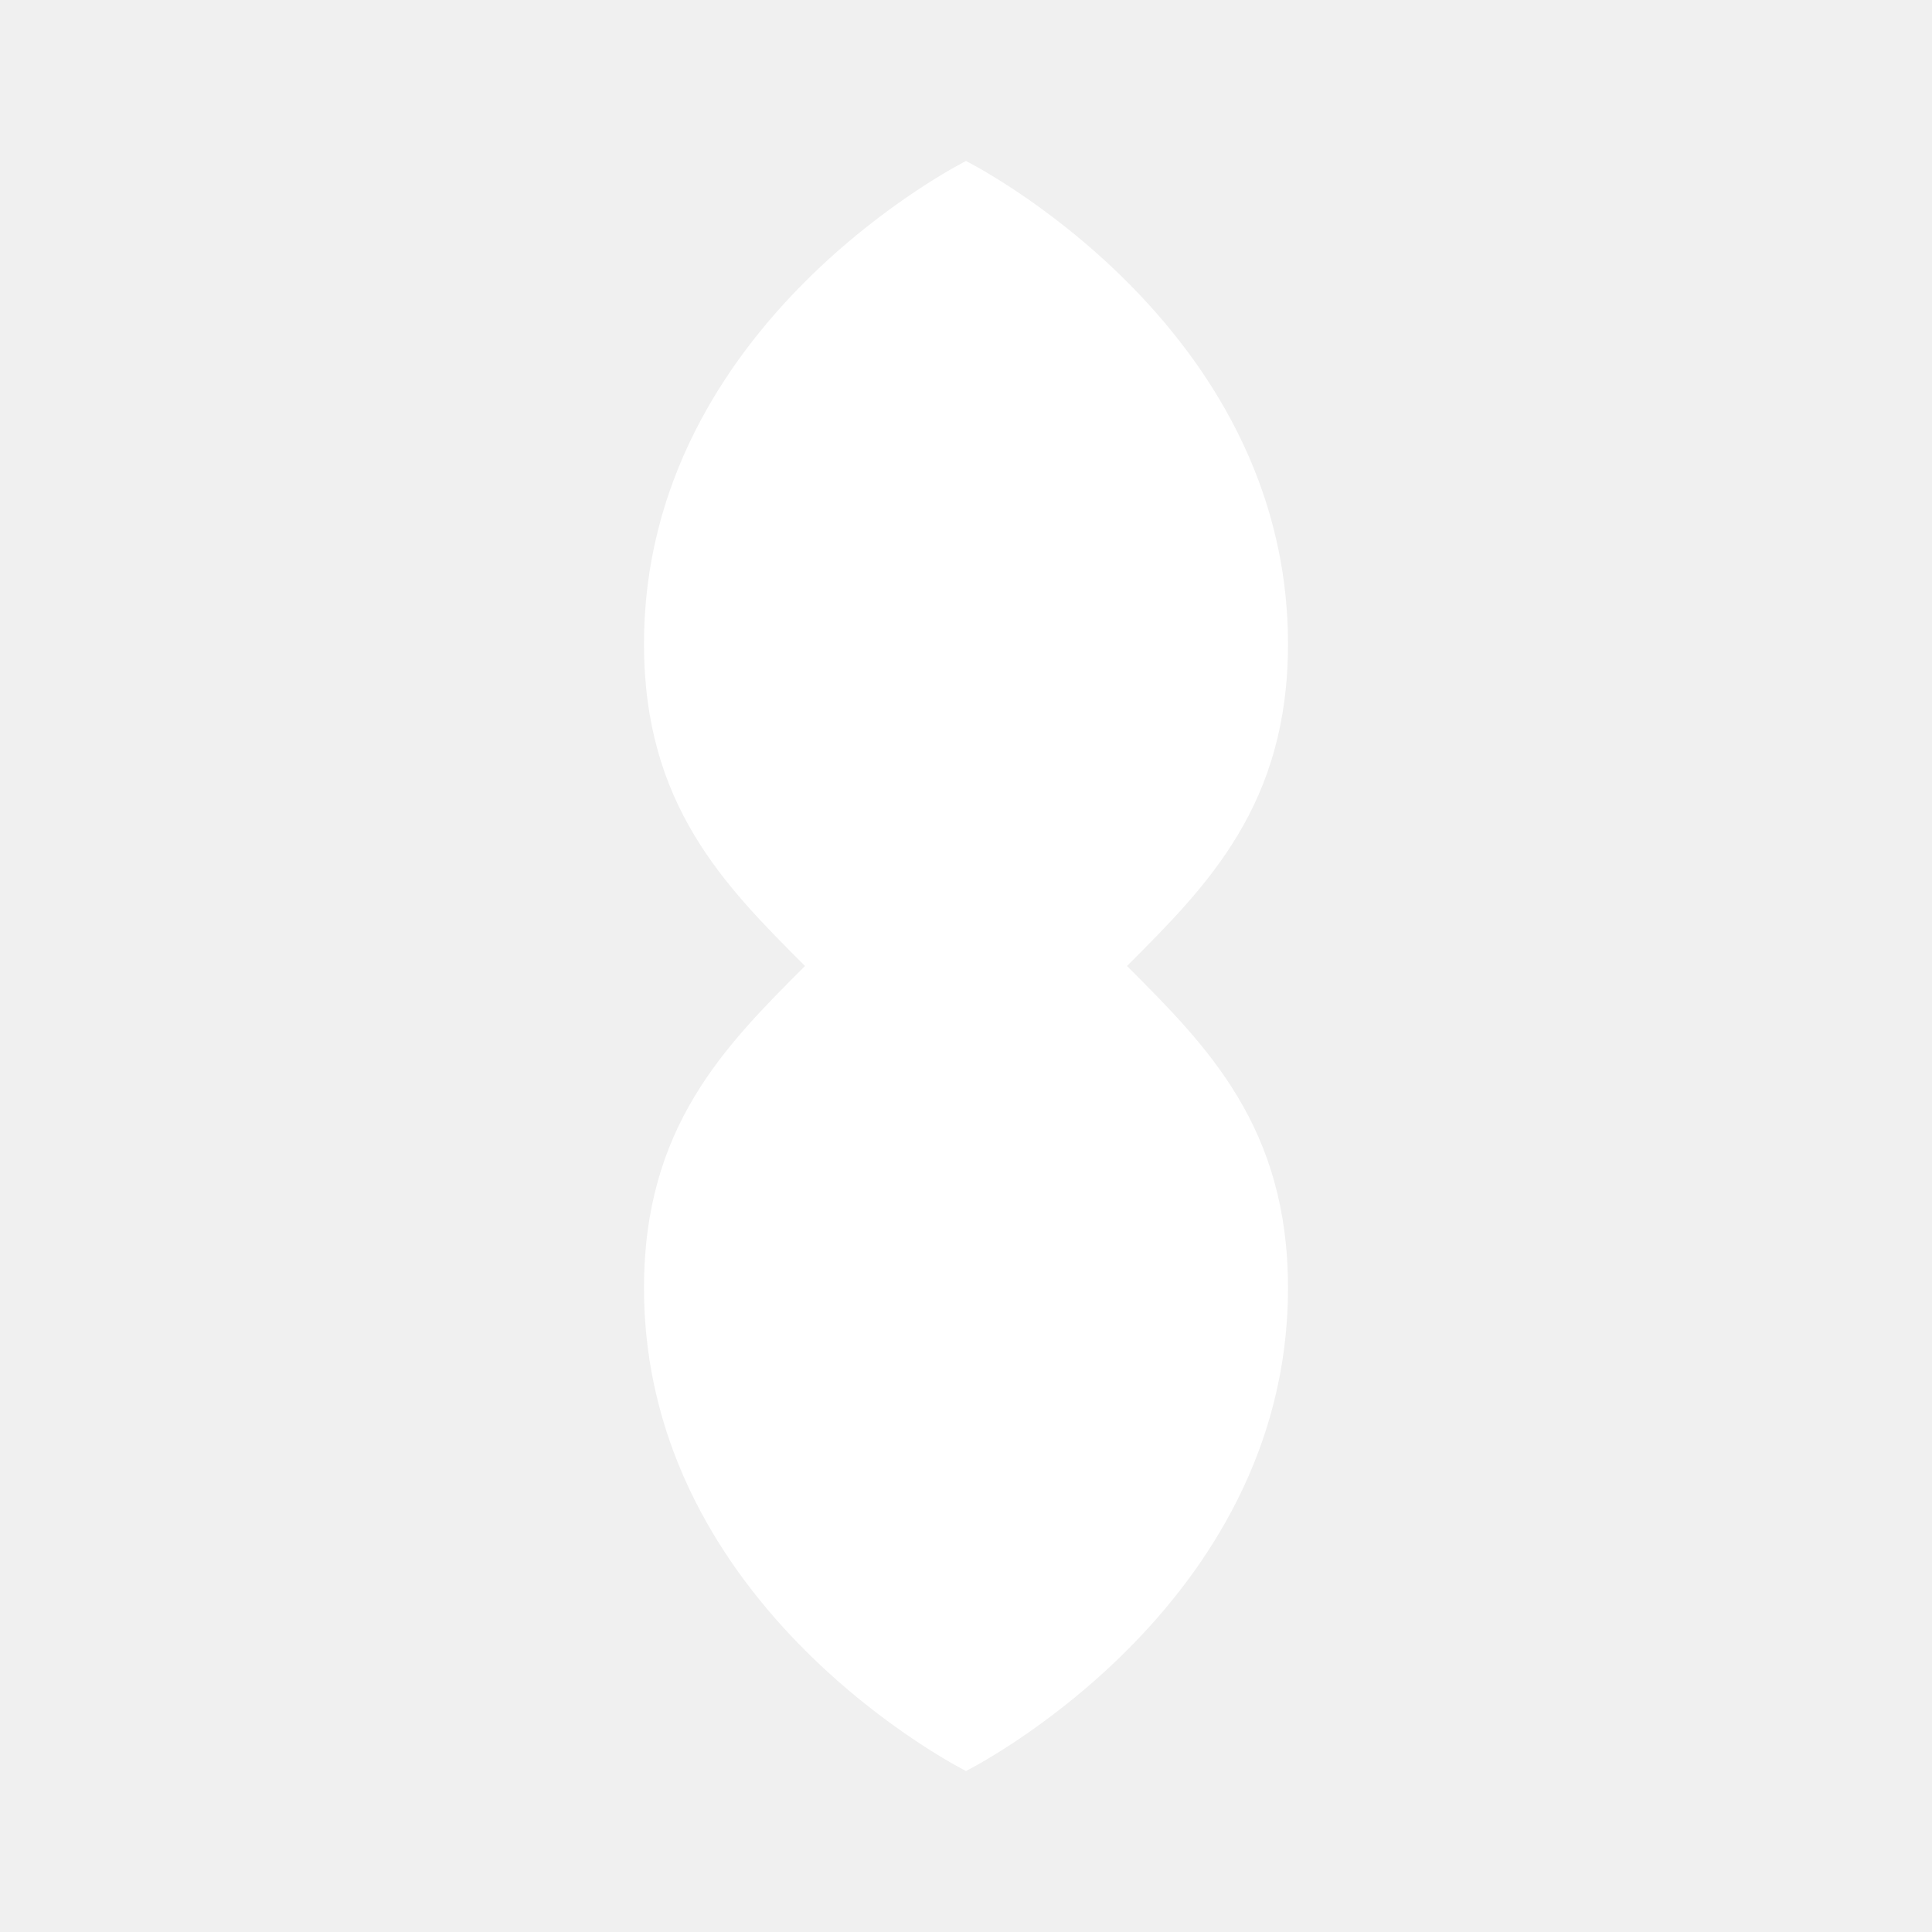
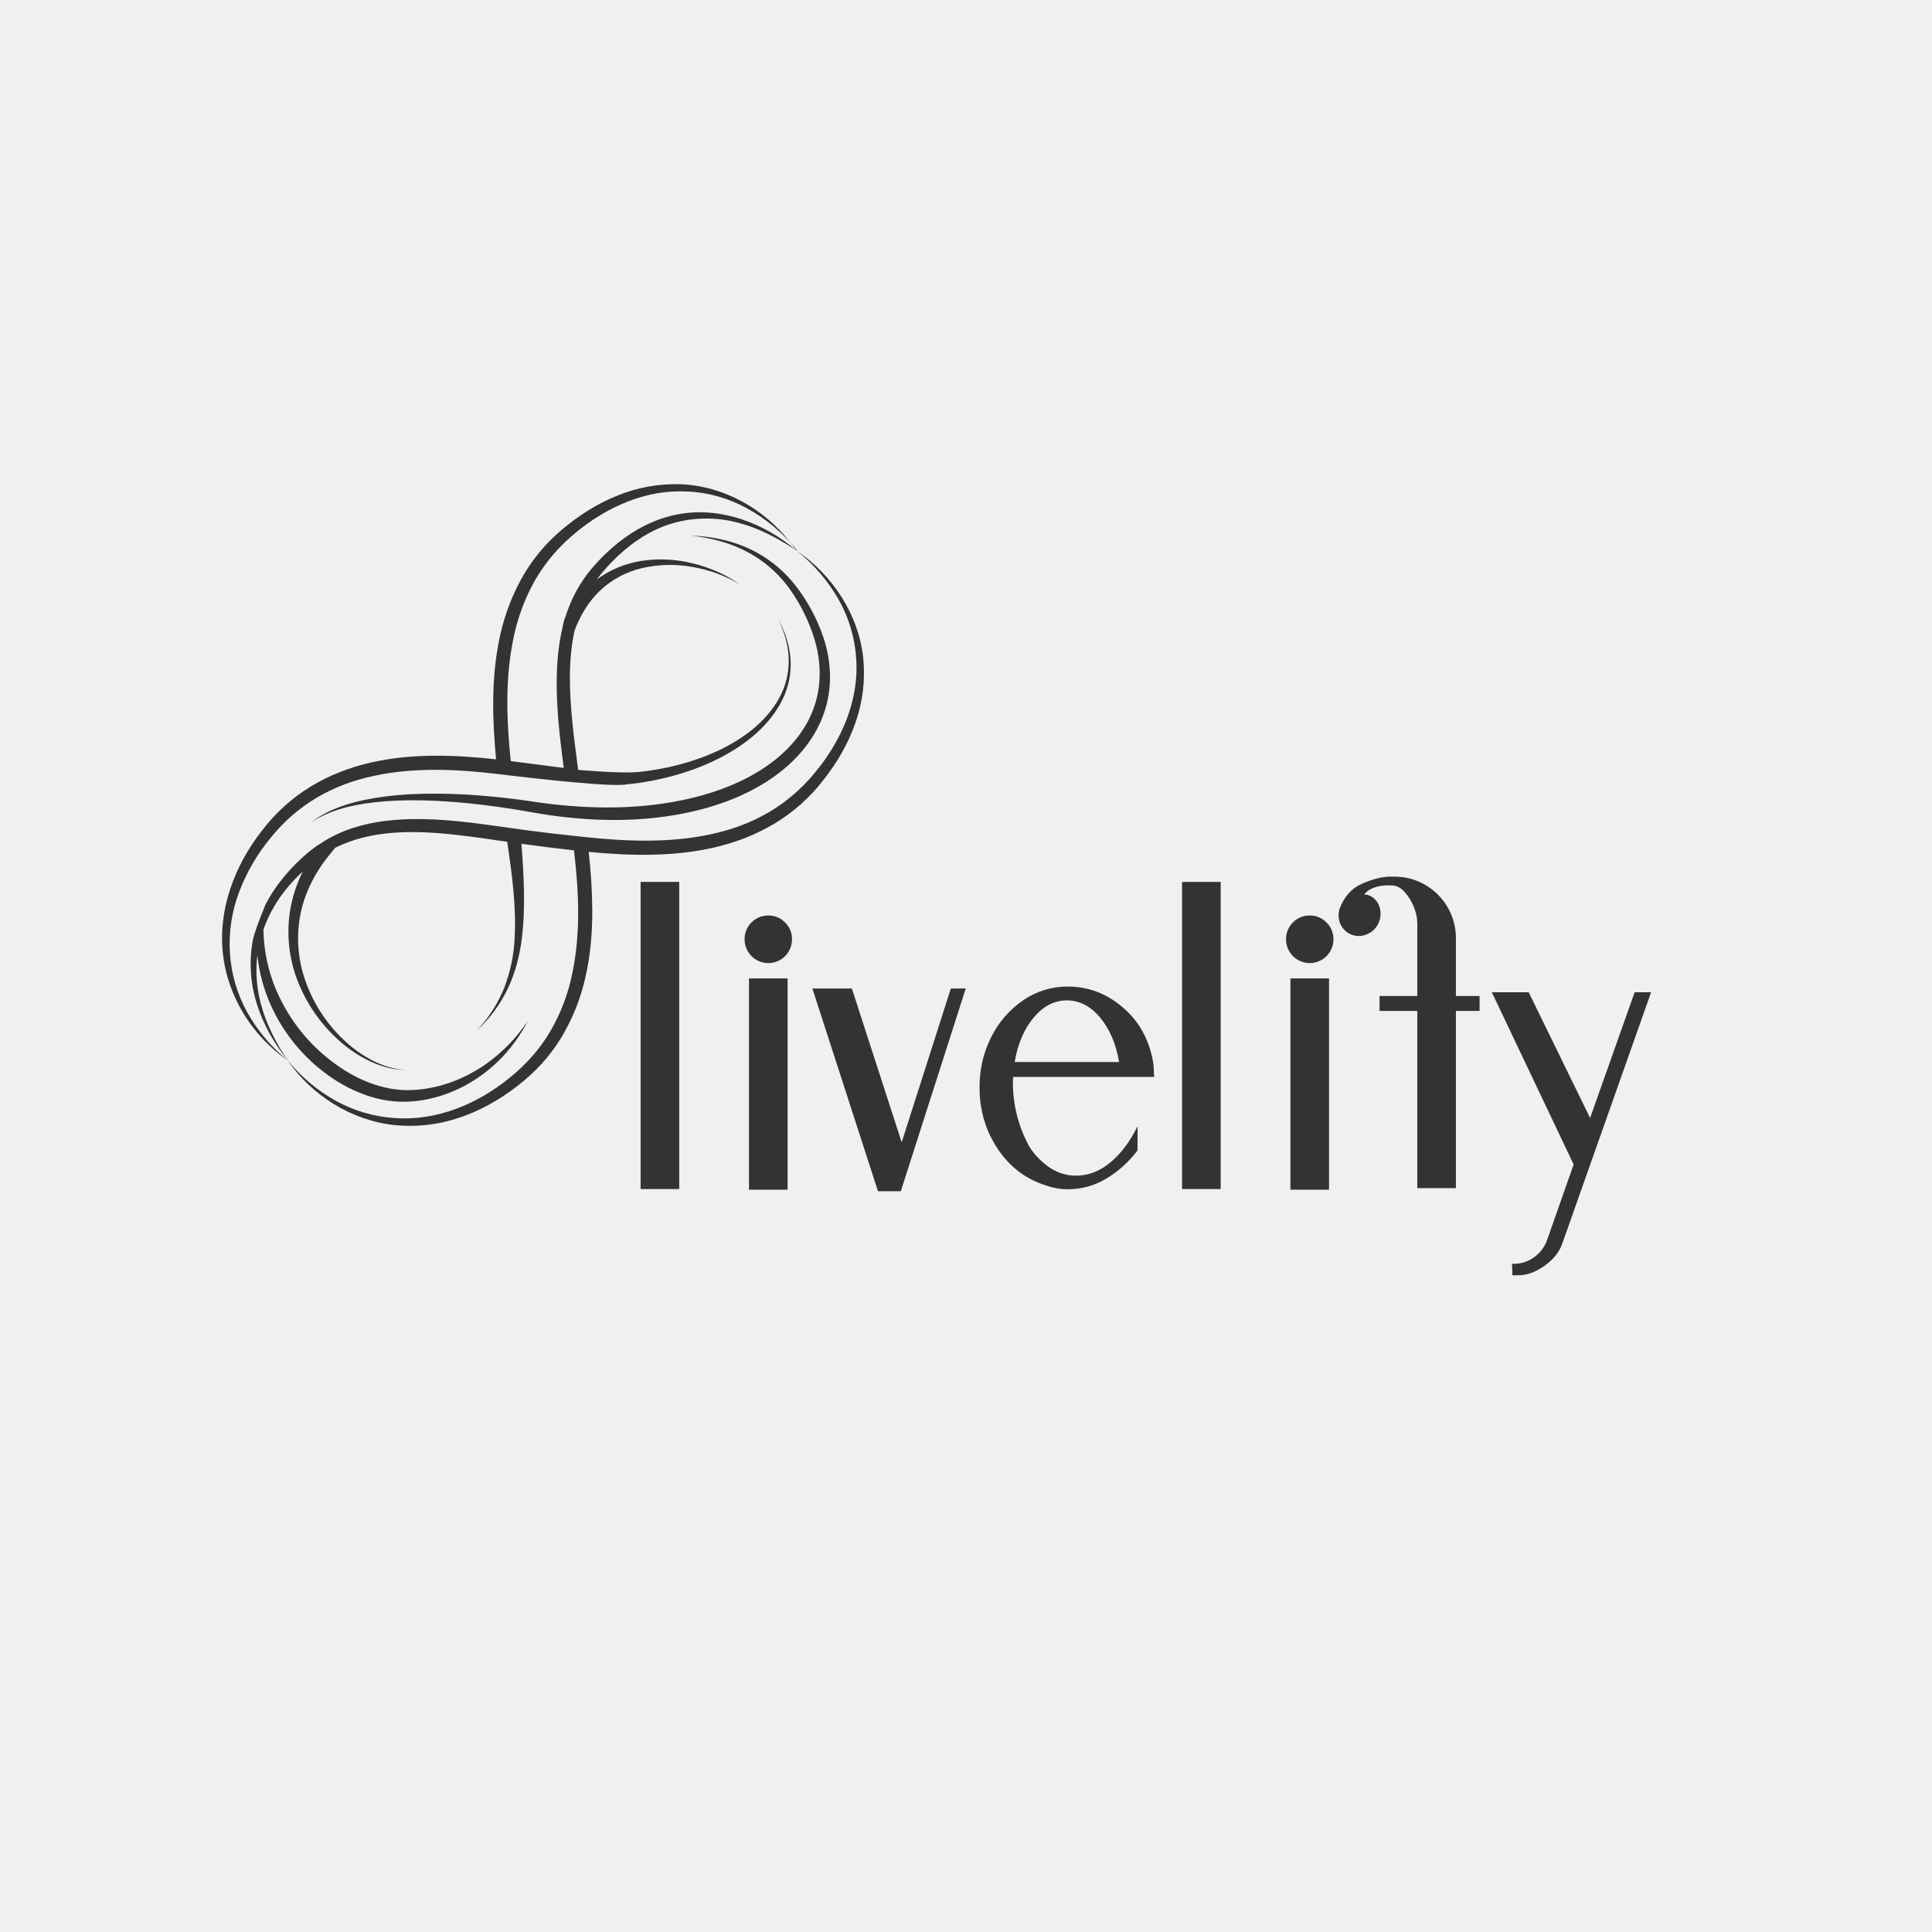
- <svg xmlns="http://www.w3.org/2000/svg" width="48" height="48" viewBox="0 0 48 48" fill="none">
-   <path d="M24 4C24 4 16 8 16 16C16 20 18 22 20 24C18 26 16 28 16 32C16 40 24 44 24 44C24 44 32 40 32 32C32 28 30 26 28 24C30 22 32 20 32 16C32 8 24 4 24 4Z" fill="white" />
+ <svg xmlns="http://www.w3.org/2000/svg" id="Capa_1" data-name="Capa 1" viewBox="0 0 1500 1500">
+   <defs>
+     <style>.cls-1{fill:#333;}</style>
+   </defs>
+   <path class="cls-1" d="M497.373,923.174V684.713h29.978V923.174Z" />
+   <path class="cls-1" d="M596.505,710.774a17.824,17.824,0,0,1,12.945,5.365,17.558,17.558,0,0,1,5.451,13.03,18.38,18.38,0,0,1-31.443,13.115,18.134,18.134,0,0,1-5.348-13.115,18.29,18.29,0,0,1,18.396-18.396Zm-14.989,212.911V759.658h29.978V923.685Z" />
+   <path class="cls-1" d="M700.065,886.894,738.218,767.493h11.582L699.383,924.877H681.669l-50.928-157.384h30.659Z" />
+   <path class="cls-1" d="M786.592,836.136c-.102,1.243-.17,2.555-.17,3.918a102.996,102.996,0,0,0,12.775,50.247,56.36,56.36,0,0,0,16.352,16.607,36.316,36.316,0,0,0,19.928,5.876q14.308,0,26.639-10.305,12.366-10.296,21.053-28.019v18.736a85.252,85.252,0,0,1-24.698,22.143,57.544,57.544,0,0,1-29.297,8.005,49.173,49.173,0,0,1-16.352-2.725q-29.126-8.866-43.775-38.324a.542.542,0,0,0-.17-.341.153.153,0,0,0-.17-.17,86.173,86.173,0,0,1-8.176-37.472,84.601,84.601,0,0,1,9.198-39.431,74.929,74.929,0,0,1,24.8-28.36,60.066,60.066,0,0,1,34.475-10.56q23.863,0,42.753,16.181,18.907,16.173,23.505,42.412c.102.681.238,1.652.341,2.896s.204,2.521.238,3.832c.068,1.312.17,2.93.273,4.854Zm41.731-59.445c-9.777,0-18.361,4.463-25.822,13.371q-11.14,13.362-14.716,34.492h81.077q-3.577-21.129-14.716-34.492C846.684,781.153,838.099,776.691,828.322,776.691Z" />
+   <path class="cls-1" d="M917.745,923.174V684.713h29.978V923.174Z" />
+   <path class="cls-1" d="M1016.876,710.774a17.824,17.824,0,0,1,12.945,5.365A17.558,17.558,0,0,1,1035.272,729.169a18.38,18.38,0,0,1-31.443,13.115A18.134,18.134,0,0,1,998.481,729.169a18.29,18.29,0,0,1,18.396-18.396Zm-14.989,212.911V759.658h29.978V923.685Z" />
+   <path class="cls-1" d="M1057.014,686.331q11.702-5.187,20.882-5.706h4.769a47.686,47.686,0,0,1,47.692,47.692v44.967h18.396v11.582h-18.396v137.626h-29.978V784.867h-29.297V773.284h29.297V716.394a33.37,33.37,0,0,0-2.725-12.349,37.956,37.956,0,0,0-7.256-11.668q-4.497-4.931-10.118-4.94a44.214,44.214,0,0,0-8.074.341,27.336,27.336,0,0,0-7.018,2.044,16.403,16.403,0,0,0-6.03,4.599c.92.119,1.771.221,2.555.341a13.547,13.547,0,0,1,8.789,7.92,17.091,17.091,0,0,1,.238,12.86,16.417,16.417,0,0,1-8.619,9.453,15.678,15.678,0,0,1-22.483-10.731,17.347,17.347,0,0,1-.238-5.536c.238-1.584.409-2.555.511-2.896Q1045.381,691.526,1057.014,686.331Z" />
+   <path class="cls-1" d="M1281.908,770.389l-68.983,195.197q-3.577,10.22-14.308,17.544-9.862,6.822-19.418,6.983h-4.94l-.341-8.857h1.703a26.886,26.886,0,0,0,15.67-5.28,27.46,27.46,0,0,0,9.879-13.286l20.61-58.593-63.533-133.708h28.615l47.692,97.599,34.577-97.599Z" />
+   <path class="cls-1" d="M618.234,427.418l.074.105.038.054.027.035c.035.105.33.151.396.07l-.427-.318c-.109-.094-.233-.187-.341-.279l.089.128Z" />
+   <path class="cls-1" d="M617.647,426.793c.113.097.237.19.353.291l-.031-.047-.054-.078C617.822,426.906,617.737,426.852,617.647,426.793Z" />
+   <path class="cls-1" d="M617.201,425.967l.594.826.12.167c.194.125.392.245.589.373.117.077.234.148.358.225l-.361-.229-.082-.051.012-.035.004-.004c.05-.096.33-.066.357.023l-.02-.02-.036-.042-.081-.105-.163-.194-.319-.396-.652-.791-1.315-1.556-2.701-3.058,2.484,3.228Z" />
+   <path class="cls-1" d="M619.114,427.974A132.885,132.885,0,0,1,650.991,465.259a106.964,106.964,0,0,1,13.773,46.263c2.27,32.463-11.635,63.991-32.238,88.551a133.566,133.566,0,0,1-36.288,30.957A145.922,145.922,0,0,1,574.492,641.23a170.324,170.324,0,0,1-23.034,6.584c-31.567,6.735-64.522,5.533-97.098,2.103-16.342-1.707-32.781-3.597-49.092-5.801-16.338-2.192-32.718-4.807-49.379-6.468-16.67-1.589-33.525-2.448-50.498-.956-16.896,1.424-34.023,5.482-49.249,13.787-2.661,1.42-5.36,3.101-7.925,4.805l-.042-.035a.565.565,0,0,1-.077.108c-.973.647-1.991,1.292-2.885,1.93a106.171,106.171,0,0,0-10.061,8.16,144.87,144.87,0,0,0-17.349,18.606,120.414,120.414,0,0,0-11.725,18.336c-5.335,13.063-8.884,22.914-9.775,27.537A102.302,102.302,0,0,0,199.6,780.001c5.048,16.02,13.599,30.655,24.013,43.474a144.596,144.596,0,0,1-12.509-21.324,119.174,119.174,0,0,1-8.641-22.973,100.341,100.341,0,0,1-2.656-37.671,126.747,126.747,0,0,0,10.109,38.133,134.787,134.787,0,0,0,44.717,55.073,114.275,114.275,0,0,0,33.293,16.812,85.83,85.83,0,0,0,34.785,3.362c22.369-2.466,40.467-11.934,53.534-21.836a118.316,118.316,0,0,0,26.37-28.139,137.518,137.518,0,0,0,7.183-12.072c-.05-.043-2.751,4.194-8.472,11.102a125.414,125.414,0,0,1-28.051,24.878c-13.147,8.445-30.966,16.098-51.218,17.37-20.325,1.655-42.265-6-61.39-19.871a136.939,136.939,0,0,1-42.841-50.353,125.129,125.129,0,0,1-13.261-52.905c-.008-.559.01-1.089.009-1.639a107.146,107.146,0,0,1,18.975-32.756,145.239,145.239,0,0,1,11.514-12.057,109.525,109.525,0,0,0-9.925,30.837,105.309,105.309,0,0,0,6.751,56.141A120.421,120.421,0,0,0,264.442,808.935a99.938,99.938,0,0,0,23.314,15.267c8.409,3.897,17.589,6.427,26.837,6.344-9.236-.386-18.15-3.36-26.218-7.607a97.711,97.711,0,0,1-22.045-16.086,116.194,116.194,0,0,1-29.184-45.254,98.297,98.297,0,0,1-3.717-52.634c3.681-17.354,12.149-33.202,23.665-46.882l3.111-3.833c1.538-.894-1.659.844,0,0,14.13-7.185,29.957-10.58,45.97-11.742,16.045-1.162,32.378-.089,48.589,1.725,12.965,1.484,25.992,3.418,39.07,5.323,3.605,24.781,7.034,49.549,5.754,74.296a123.386,123.386,0,0,1-7.956,38.683A105.267,105.267,0,0,1,370.217,800.087a106.752,106.752,0,0,0,23.996-32.43c5.882-12.307,9.29-25.757,10.97-39.294,2.983-24.478,1.461-49.027-.334-73.236,13.584,1.889,27.156,3.55,40.786,5.082,3.831,32.166,5.276,64.669-1.37,95.821a146.546,146.546,0,0,1-16.988,44.644,128.148,128.148,0,0,1-14.051,19.366A137.556,137.556,0,0,1,395.894,836.604c-24.8,20.369-56.428,33.709-88.934,31.489a109.406,109.406,0,0,1-46.391-13.49,129.25,129.25,0,0,1-37.113-31.243c.051.035.102.076.157.115a129.387,129.387,0,0,1-31.637-37.472,109.362,109.362,0,0,1-13.487-46.387,113.659,113.659,0,0,1,7.281-47.367,147.276,147.276,0,0,1,24.212-41.564,132.913,132.913,0,0,1,35.924-31.376,141.686,141.686,0,0,1,21.654-10.355,164.384,164.384,0,0,1,22.988-6.63c31.545-6.746,64.468-5.184,97-1.246,0,0,78.544,9.746,95.887,8.202,1.137.051,1.893.093,1.998.105l-.772-.244c4.221-.404,8.435-.815,12.621-1.447,21.774-3.282,43.152-9.646,62.699-19.81,19.302-10.178,37.553-24.571,47.435-44.565a61.708,61.708,0,0,0,6.332-31.985,74.727,74.727,0,0,0-9.715-30.861c4.85,9.646,8.012,20.218,8.315,30.934a59.587,59.587,0,0,1-7.431,30.624c-10.289,18.739-28.389,31.811-47.439,40.82-19.276,8.986-40.188,14.239-61.275,16.485-13.498,1.447-46.869-1.583-46.869-1.583-.151-.019-.299-.043-.446-.058q-.42-3.143-.831-6.286c-1.416-10.704-2.774-21.39-3.817-32.04-2.266-23.372-3.093-47.362,1.843-69.779,4.283-11.5,10.502-21.987,19.166-30.449a70.822,70.822,0,0,1,33.126-18.042,96.975,96.975,0,0,1,38.916-.97c12.97,2.239,25.781,6.584,37.087,13.715-10.786-7.915-23.419-13.245-36.521-16.47a101.208,101.208,0,0,0-40.611-1.78,78.556,78.556,0,0,0-33.813,14.251c1.284-1.75,2.619-3.473,4.012-5.145a146.368,146.368,0,0,1,16.924-17.188c12.19-10.499,26.348-18.612,42.05-22.34a95.216,95.216,0,0,1,47.943,1.02c13.254,3.538,25.297,9.646,37.24,16.87q3.002,1.815,6.009,3.713c-24.424-20.652-58.87-34.077-92.43-27.24-16.734,3.309-32.44,11.534-45.642,22.146A149.477,149.477,0,0,0,461.196,439.326a110.472,110.472,0,0,0-7.966,10.161c-1.237,1.812-2.424,3.674-3.468,5.377-1.102,1.871-2.215,3.814-3.189,5.711a108.625,108.625,0,0,0-7.496,18.15c-1.435,2.654-2.374,8.738-2.374,8.738a156.588,156.588,0,0,0-3.6,22.418c-1.533,16.928-.877,33.809.492,50.466,1.051,12.054,2.553,23.977,4.081,35.865l-41.137-5.296c-3.135-30.519-4.315-61.239,1.233-90.944a156.497,156.497,0,0,1,15.132-44.913A131.787,131.787,0,0,1,441.976,417.878c23.605-21.161,53.945-36.463,86.14-36.409a105.868,105.868,0,0,1,46.597,10.476A129.003,129.003,0,0,1,613.507,421.102c-20.012-25.847-51.474-43.909-85.29-45.142a119.119,119.119,0,0,0-49.286,8.989c-15.648,6.274-29.898,15.512-42.744,26.34A135.224,135.224,0,0,0,404.236,450.395,166.43,166.43,0,0,0,387.327,497.954c-5.987,30.446-5.005,61.38-2.173,91.581-31.846-3.461-64.778-4.796-96.893,2.427a173.374,173.374,0,0,0-24.537,7.526,151.337,151.337,0,0,0-22.891,11.407,136.744,136.744,0,0,0-37.704,34.368c-20.843,26.554-33.811,60.675-30.098,94.814,3.542,33.844,23.163,64.429,50.285,83.182,18.734,27.11,49.387,46.756,83.18,50.272a119.036,119.036,0,0,0,50.272-5.824c16.097-5.319,31.242-13.977,44.54-24.272a146.215,146.215,0,0,0,18.953-17.215,131.662,131.662,0,0,0,15.411-20.486,156.387,156.387,0,0,0,18.93-47.423c3.825-16.613,5.192-33.569,5.242-50.465a415.197,415.197,0,0,0-2.811-46.417c31.877,2.972,64.673,3.937,96.709-3.252a180.256,180.256,0,0,0,24.528-7.457,154.948,154.948,0,0,0,22.953-11.236,137.107,137.107,0,0,0,38.097-33.921c10.483-13.262,19.232-28.172,24.781-44.258a115.841,115.841,0,0,0,6.118-50.248C666.643,476.999,646.336,446.674,619.114,427.974Z" />
+   <path class="cls-1" d="M617.64,426.794l.007-0a.27.27,0,0,0-.035-.019A.066.066,0,0,1,617.64,426.794Z" />
+   <path class="cls-1" d="M632.686,497.369c4.392,15.325,5.467,32.897-.027,49.72-5.269,16.846-16.982,32.238-32.393,44.017-15.396,11.911-34.248,20.45-54.346,26.193-40.486,11.371-81.655,11.181-118.06,6.956-9.09-1.036-18.03-2.588-26.872-3.686q-13.2-1.699-25.656-2.729a441.528,441.528,0,0,0-46.284-1.577c-28.339.543-51.228,4.793-66.043,10.515-14.926,5.637-21.351,12.039-21.38,11.874.021.158,6.902-5.723,21.908-10.345,14.91-4.722,37.579-7.618,65.509-6.877,13.968.334,29.255,1.475,45.577,3.441q12.242,1.47,25.233,3.556c8.605,1.342,17.502,3.155,26.872,4.477,37.084,5.269,79.533,6.243,122.037-5.665,21.095-6.033,41.088-15.209,57.604-28.342C622.87,585.93,635.627,568.572,641.005,549.63c5.629-18.914,3.721-38.197-1.564-54.33a137.789,137.789,0,0,0-22.278-41.266,98.099,98.099,0,0,0-29.398-24.944,103.804,103.804,0,0,0-27.093-10.169A129.595,129.595,0,0,0,536.369,415.833a137.014,137.014,0,0,1,23.9,4.656,104.104,104.104,0,0,1,25.84,11.423,95.838,95.838,0,0,1,26.949,25.265A135.583,135.583,0,0,1,632.686,497.369Z" />
</svg>
